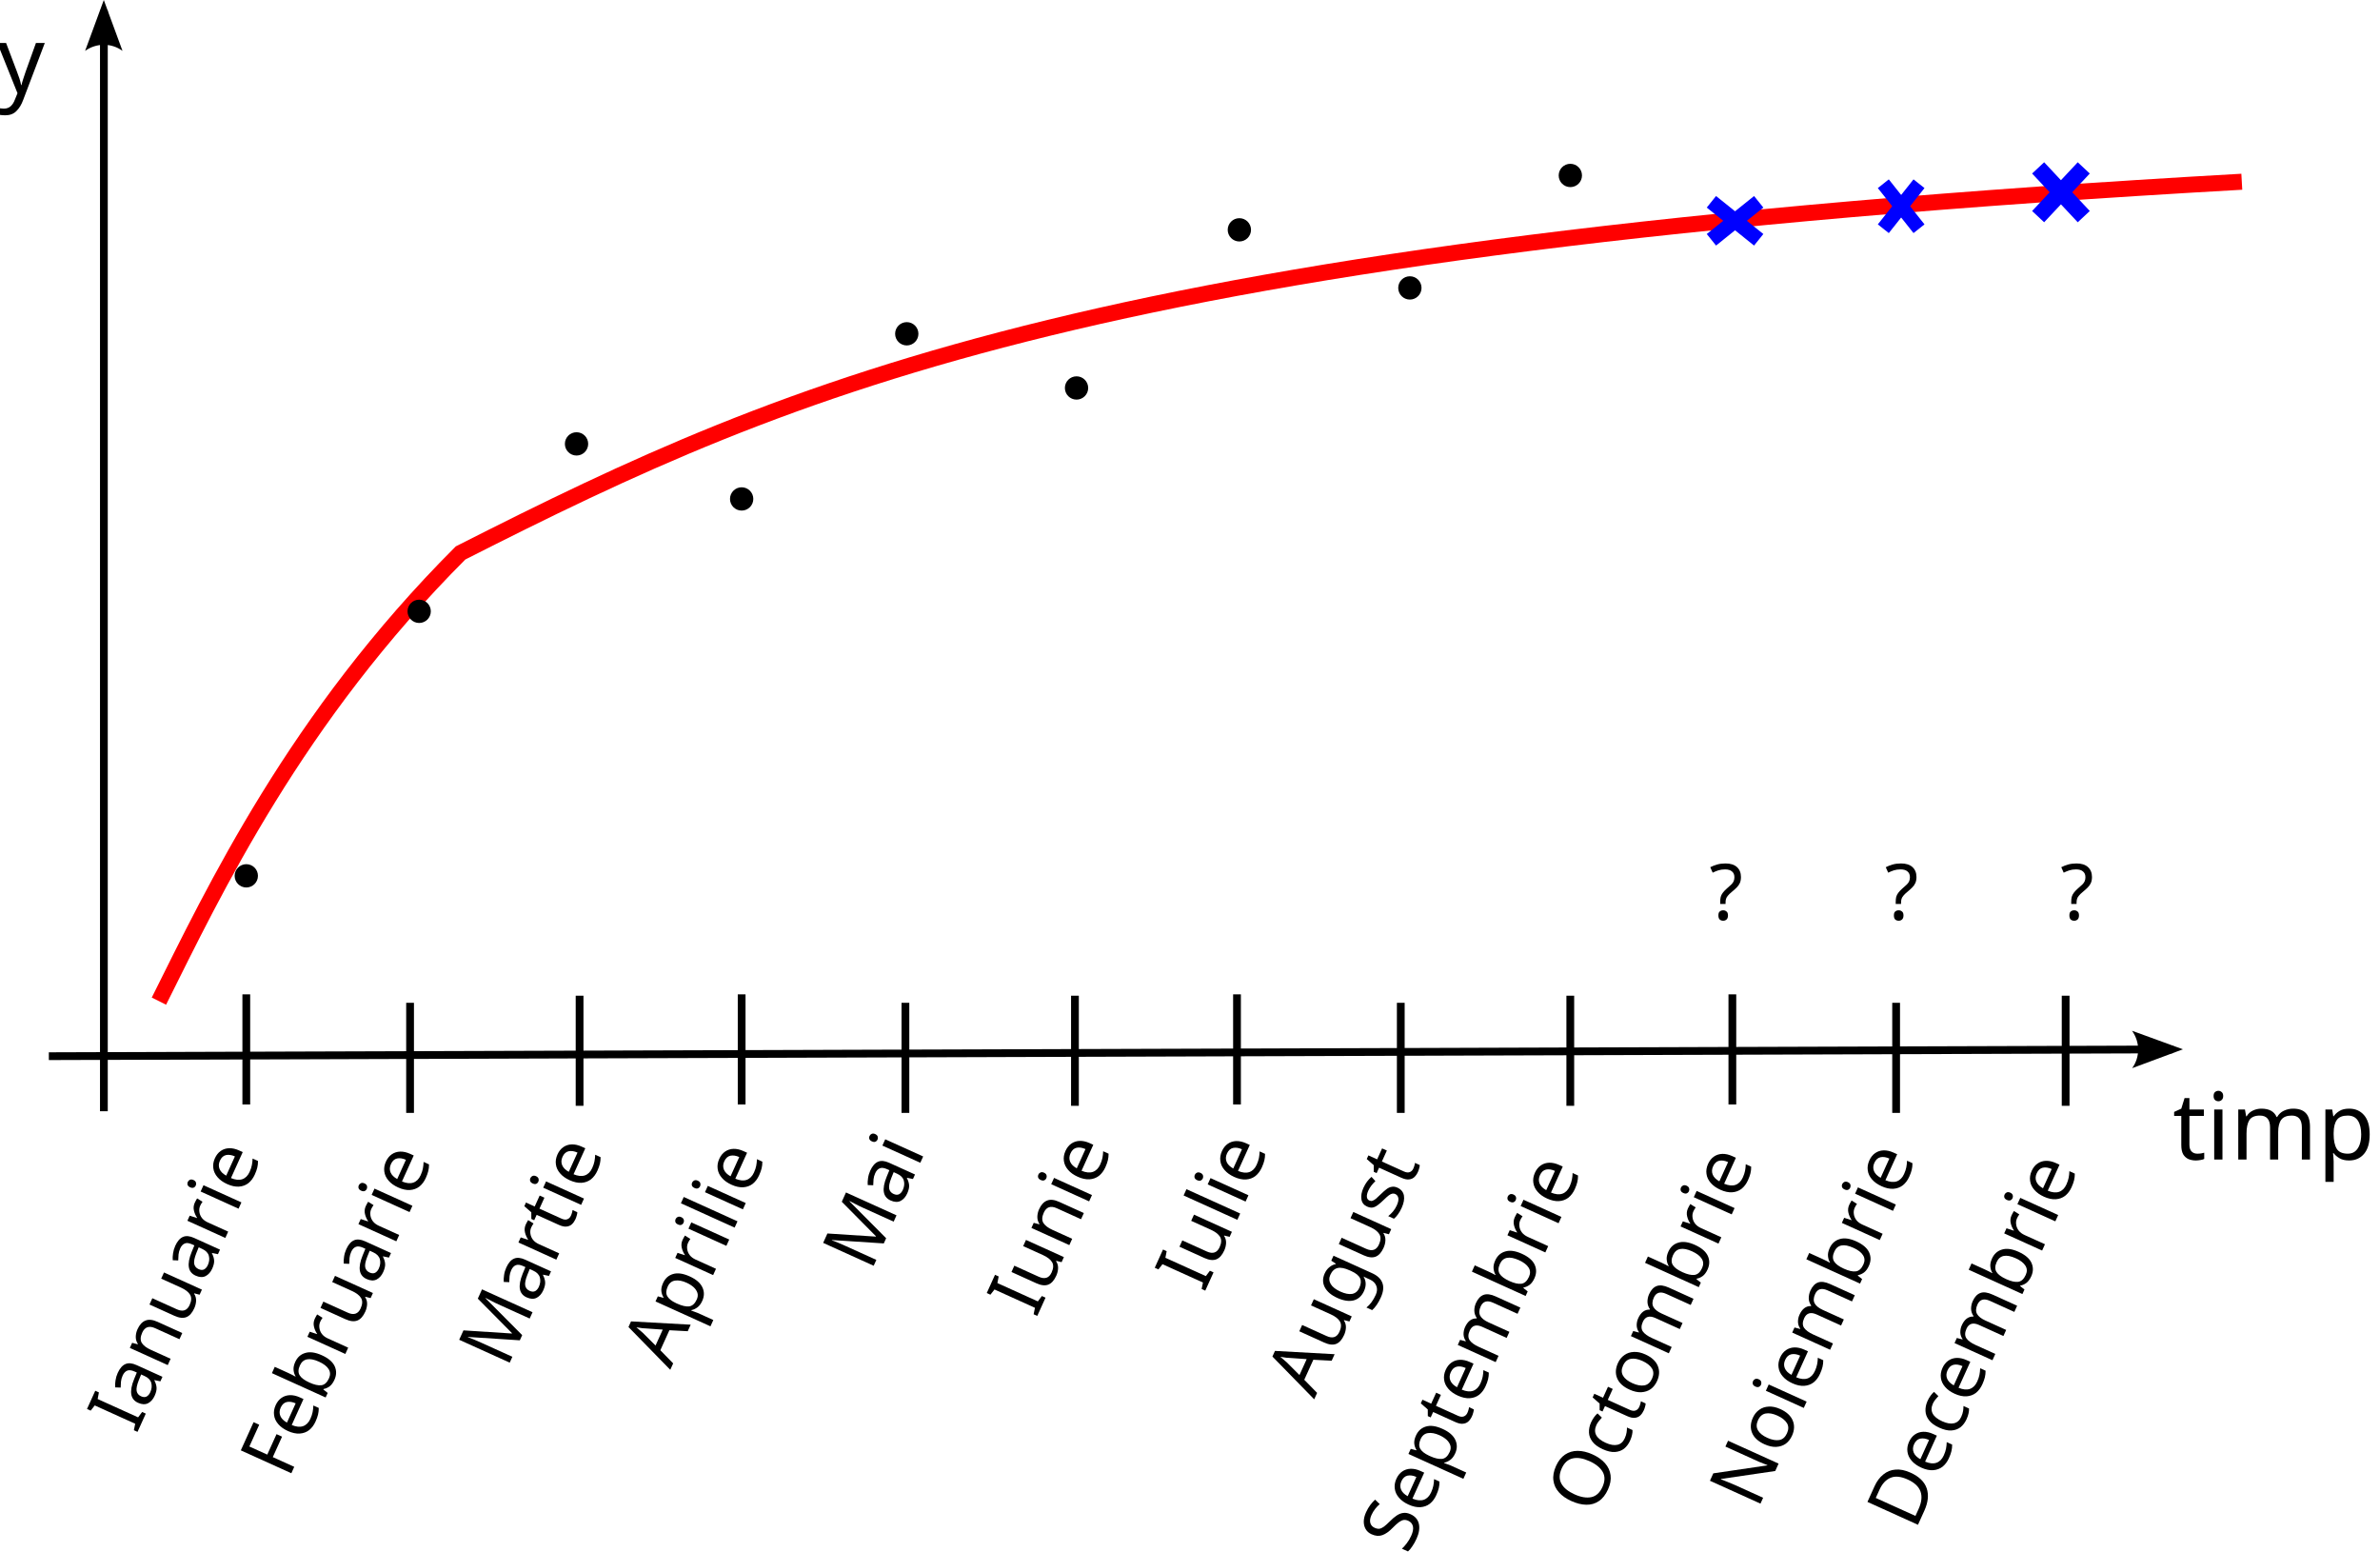
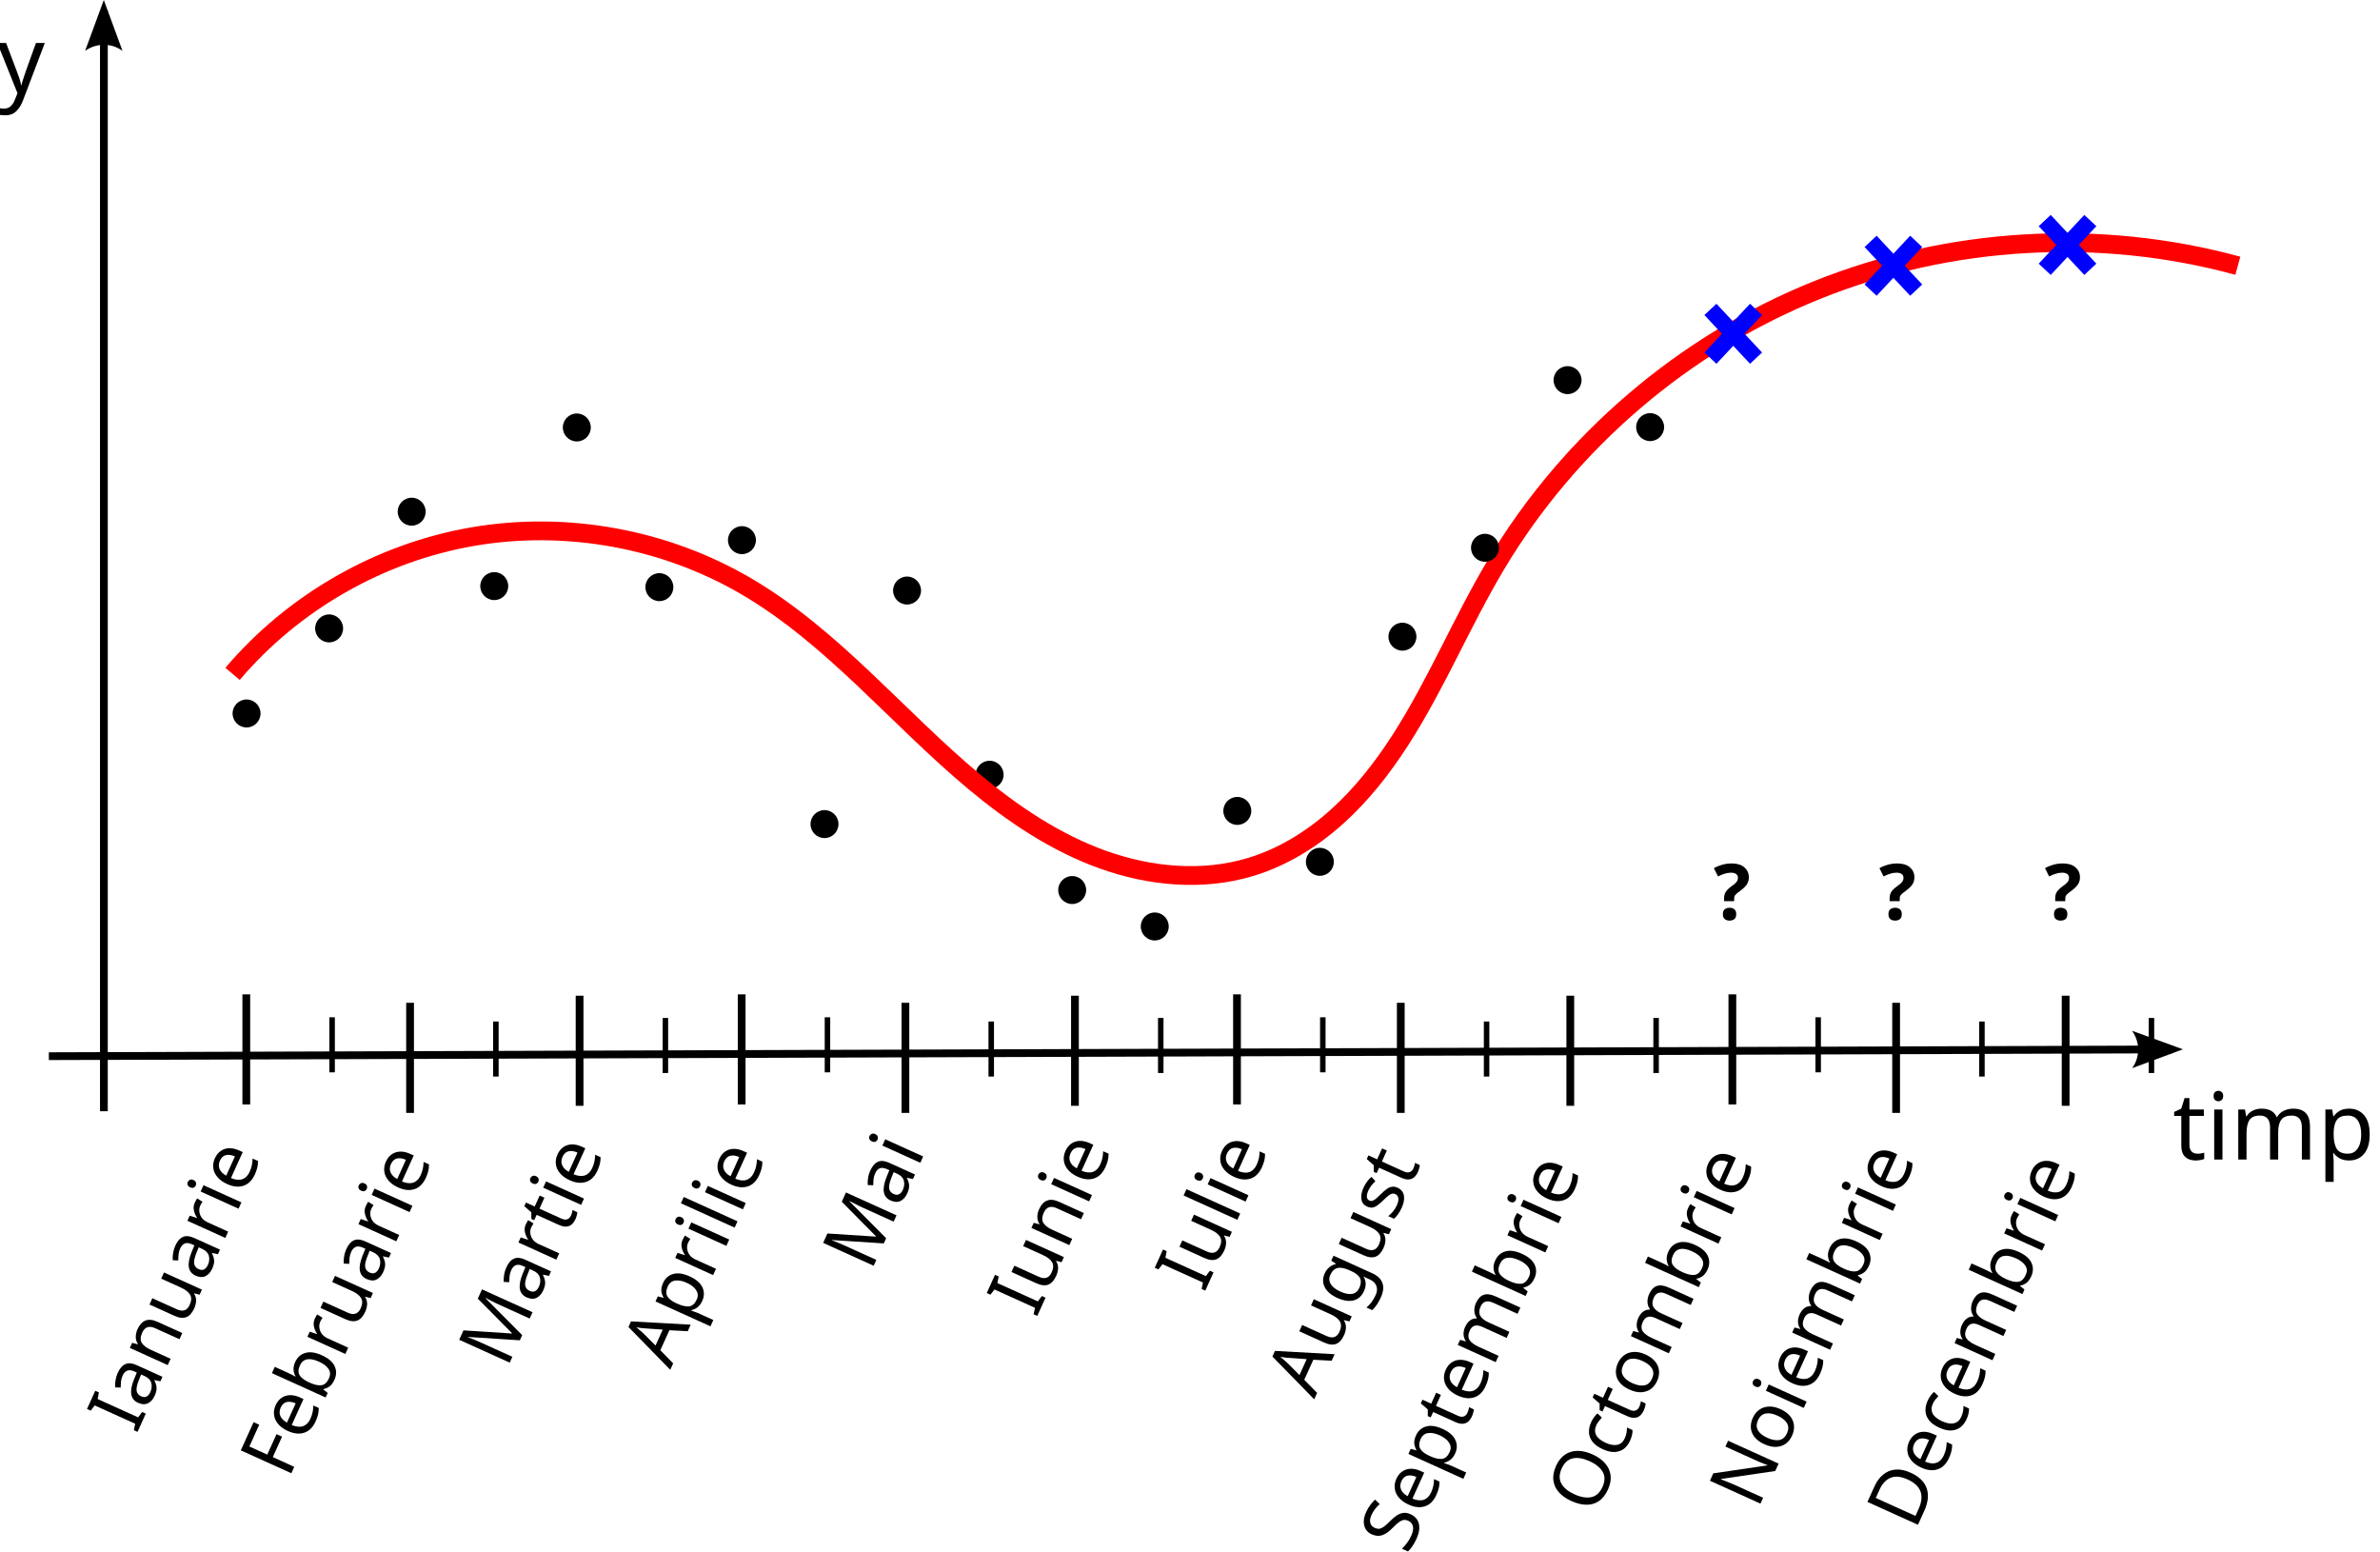
<svg xmlns="http://www.w3.org/2000/svg" width="306.439" height="199.748" id="svg2" version="1.0">
  <defs id="defs4">
    <marker orient="auto" refY="0" refX="0" id="Arrow2Mend" style="overflow:visible">
      <path id="path3798" style="fill-rule:evenodd;stroke-width:0.625;stroke-linejoin:round" d="M 8.719,4.034 -2.207,0.016 8.719,-4.002 c -1.745,2.372 -1.735,5.617 -6e-7,8.035 z" transform="scale(-0.6,-0.6)" />
    </marker>
    <marker orient="auto" refY="0" refX="0" id="Arrow2Mend-2" style="overflow:visible">
      <path id="path3798-2" style="fill-rule:evenodd;stroke-width:0.625;stroke-linejoin:round" d="M 8.719,4.034 -2.207,0.016 8.719,-4.002 c -1.745,2.372 -1.735,5.617 -6e-7,8.035 z" transform="scale(-0.6,-0.6)" />
    </marker>
  </defs>
  <g id="layer1" transform="translate(-280.0989,-754.273)">
    <path style="fill:none;stroke:#000000;stroke-width:0.999;stroke-linecap:butt;stroke-linejoin:miter;stroke-miterlimit:4;stroke-opacity:1;stroke-dasharray:none;marker-end:url(#Arrow2Mend)" d="m 293.474,897.329 0,-141.732" id="path2995" />
    <path style="fill:none;stroke:#000000;stroke-width:0.999;stroke-linecap:butt;stroke-linejoin:miter;stroke-miterlimit:4;stroke-opacity:1;stroke-dasharray:none;marker-end:url(#Arrow2Mend)" d="m 286.387,890.242 273.455,-0.872" id="path2995-3" />
-     <path style="fill:none;stroke:#ff0000;stroke-width:2.062;stroke-linecap:butt;stroke-linejoin:miter;stroke-miterlimit:4;stroke-opacity:1;stroke-dasharray:none" d="m 300.561,883.155 c 7.087,-14.173 17.578,-36.441 38.838,-57.7 43.157,-21.875 82.554,-39.51 229.346,-47.786" id="path4270" />
    <text xml:space="preserve" style="font-size:12px;font-style:normal;font-weight:normal;line-height:125%;letter-spacing:0px;word-spacing:0px;fill:#000000;fill-opacity:1;stroke:none;font-family:Sans" x="279.741" y="766.243" id="text7494">
      <tspan id="tspan7496" x="279.741" y="766.243">y</tspan>
    </text>
    <text xml:space="preserve" style="font-size:10px;font-style:normal;font-weight:normal;line-height:125%;letter-spacing:0px;word-spacing:0px;fill:#000000;fill-opacity:1;stroke:none;font-family:Sans" x="-732.633" y="658.417" id="text3480" transform="matrix(0.4124428,-0.9109835,0.9109835,0.4124428,0,0)">
      <tspan id="tspan3482" x="-732.633" y="658.417">Ianuarie</tspan>
    </text>
    <text xml:space="preserve" style="font-size:20px;font-style:normal;font-weight:normal;line-height:125%;letter-spacing:0px;word-spacing:0px;fill:#000000;fill-opacity:1;stroke:none;font-family:Sans" x="-729.877" y="678.655" id="text3484" transform="matrix(0.4124428,-0.9109835,0.9109835,0.4124428,0,0)">
      <tspan id="tspan3486" x="-729.877" y="678.655" style="font-size:10px">Februarie</tspan>
    </text>
    <text xml:space="preserve" style="font-size:10px;font-style:normal;font-weight:normal;line-height:125%;letter-spacing:0px;word-spacing:0px;fill:#000000;fill-opacity:1;stroke:none;font-family:Sans" x="-705.314" y="698.397" id="text3488" transform="matrix(0.4124428,-0.9109835,0.9109835,0.4124428,0,0)">
      <tspan id="tspan3490" x="-705.314" y="698.397">Martie</tspan>
    </text>
    <text xml:space="preserve" style="font-size:10px;font-style:normal;font-weight:normal;line-height:125%;letter-spacing:0px;word-spacing:0px;fill:#000000;fill-opacity:1;stroke:none;font-family:Sans" x="-696.655" y="717.608" id="text3492" transform="matrix(0.4124428,-0.9109835,0.9109835,0.4124428,0,0)">
      <tspan id="tspan3494" x="-696.655" y="717.608">Aprilie</tspan>
    </text>
    <text xml:space="preserve" style="font-size:10px;font-style:normal;font-weight:normal;line-height:125%;letter-spacing:0px;word-spacing:0px;fill:#000000;fill-opacity:1;stroke:none;font-family:Sans" x="-674.62" y="735.943" id="text3496" transform="matrix(0.4124428,-0.9109835,0.9109835,0.4124428,0,0)">
      <tspan id="tspan3498" x="-674.62" y="735.943">Mai</tspan>
    </text>
    <text xml:space="preserve" style="font-size:10px;font-style:normal;font-weight:normal;line-height:125%;letter-spacing:0px;word-spacing:0px;fill:#000000;fill-opacity:1;stroke:none;font-family:Sans" x="-671.253" y="757.796" id="text3500" transform="matrix(0.4124428,-0.9109835,0.9109835,0.4124428,0,0)">
      <tspan id="tspan3502" x="-671.253" y="757.796">Iunie</tspan>
    </text>
    <text xml:space="preserve" style="font-size:10px;font-style:normal;font-weight:normal;line-height:125%;letter-spacing:0px;word-spacing:0px;fill:#000000;fill-opacity:1;stroke:none;font-family:Sans" x="-659.366" y="776.159" id="text3504" transform="matrix(0.4124428,-0.9109835,0.9109835,0.4124428,0,0)">
      <tspan id="tspan3506" x="-659.366" y="776.159">Iulie</tspan>
    </text>
    <text xml:space="preserve" style="font-size:10px;font-style:normal;font-weight:normal;line-height:125%;letter-spacing:0px;word-spacing:0px;fill:#000000;fill-opacity:1;stroke:none;font-family:Sans" x="-665.923" y="794.708" id="text3508" transform="matrix(0.4124428,-0.9109835,0.9109835,0.4124428,0,0)">
      <tspan id="tspan3510" x="-665.923" y="794.708">August</tspan>
    </text>
    <text xml:space="preserve" style="font-size:10px;font-style:normal;font-weight:normal;line-height:125%;letter-spacing:0px;word-spacing:0px;fill:#000000;fill-opacity:1;stroke:none;font-family:Sans" x="-679.295" y="814.018" id="text3512" transform="matrix(0.4124428,-0.9109835,0.9109835,0.4124428,0,0)">
      <tspan id="tspan3514" x="-679.295" y="814.018">Septembrie</tspan>
    </text>
    <text xml:space="preserve" style="font-size:10px;font-style:normal;font-weight:normal;line-height:125%;letter-spacing:0px;word-spacing:0px;fill:#000000;fill-opacity:1;stroke:none;font-family:Sans" x="-664.805" y="833.858" id="text3516" transform="matrix(0.4124428,-0.9109835,0.9109835,0.4124428,0,0)">
      <tspan id="tspan3518" x="-664.805" y="833.858">Octombrie</tspan>
    </text>
    <text xml:space="preserve" style="font-size:10px;font-style:normal;font-weight:normal;line-height:125%;letter-spacing:0px;word-spacing:0px;fill:#000000;fill-opacity:1;stroke:none;font-family:Sans" x="-649.543" y="872.185" id="text3520" transform="matrix(0.4124428,-0.9109835,0.9109835,0.4124428,0,0)">
      <tspan id="tspan3522" x="-649.543" y="872.185">Decembrie</tspan>
    </text>
    <text xml:space="preserve" style="font-size:10px;font-style:normal;font-weight:normal;line-height:125%;letter-spacing:0px;word-spacing:0px;fill:#000000;fill-opacity:1;stroke:none;font-family:Sans" x="-655.426" y="852.589" id="text3516-6" transform="matrix(0.4124428,-0.9109835,0.9109835,0.4124428,0,0)">
      <tspan id="tspan3518-2" x="-655.426" y="852.589">Noiembrie</tspan>
    </text>
    <path style="fill:none;stroke:#000000;stroke-width:1px;stroke-linecap:butt;stroke-linejoin:miter;stroke-opacity:1" d="m 311.811,882.283 0,14.173" id="path3545" />
    <path style="fill:none;stroke:#000000;stroke-width:1px;stroke-linecap:butt;stroke-linejoin:miter;stroke-opacity:1" d="m 332.898,883.37 0,14.173" id="path3545-1" />
    <path style="fill:none;stroke:#000000;stroke-width:1px;stroke-linecap:butt;stroke-linejoin:miter;stroke-opacity:1" d="m 354.724,882.457 0,14.173" id="path3545-1-4" />
    <path style="fill:none;stroke:#000000;stroke-width:1px;stroke-linecap:butt;stroke-linejoin:miter;stroke-opacity:1" d="m 375.591,882.283 0,14.173" id="path3545-0" />
    <path style="fill:none;stroke:#000000;stroke-width:1px;stroke-linecap:butt;stroke-linejoin:miter;stroke-opacity:1" d="m 396.677,883.37 0,14.173" id="path3545-1-3" />
    <path style="fill:none;stroke:#000000;stroke-width:1px;stroke-linecap:butt;stroke-linejoin:miter;stroke-opacity:1" d="m 418.504,882.457 0,14.173" id="path3545-1-4-2" />
    <text xml:space="preserve" style="font-size:12px;font-style:normal;font-weight:normal;line-height:125%;letter-spacing:0px;word-spacing:0px;fill:#000000;fill-opacity:1;stroke:none;font-family:Sans" x="559.843" y="903.543" id="text7490-2">
      <tspan id="tspan7492-3" x="559.843" y="903.543">timp</tspan>
    </text>
    <path style="fill:none;stroke:#000000;stroke-width:1px;stroke-linecap:butt;stroke-linejoin:miter;stroke-opacity:1" d="m 439.37,882.283 0,14.173" id="path3545-5" />
    <path style="fill:none;stroke:#000000;stroke-width:1px;stroke-linecap:butt;stroke-linejoin:miter;stroke-opacity:1" d="m 460.457,883.37 0,14.173" id="path3545-1-0" />
    <path style="fill:none;stroke:#000000;stroke-width:1px;stroke-linecap:butt;stroke-linejoin:miter;stroke-opacity:1" d="m 482.283,882.457 0,14.173" id="path3545-1-4-0" />
    <path style="fill:none;stroke:#000000;stroke-width:1px;stroke-linecap:butt;stroke-linejoin:miter;stroke-opacity:1" d="m 503.15,882.283 0,14.173" id="path3545-0-4" />
    <path style="fill:none;stroke:#000000;stroke-width:1px;stroke-linecap:butt;stroke-linejoin:miter;stroke-opacity:1" d="m 524.236,883.37 0,14.173" id="path3545-1-3-1" />
    <path style="fill:none;stroke:#000000;stroke-width:1px;stroke-linecap:butt;stroke-linejoin:miter;stroke-opacity:1" d="m 546.063,882.457 0,14.173" id="path3545-1-4-2-4" />
-     <path id="path3646" style="fill:#000000;stroke:none" d="m 313.311,861.024 c 0,0.828 -0.672,1.5 -1.5,1.5 -0.828,0 -1.5,-0.672 -1.5,-1.5 0,-0.828 0.672,-1.5 1.5,-1.5 0.828,0 1.5,0.672 1.5,1.5 z" transform="translate(0,6)" />
-     <path id="path3648" style="fill:#000000;stroke:none" d="m 334.571,839.764 c 0,0.828 -0.672,1.5 -1.5,1.5 -0.828,0 -1.5,-0.672 -1.5,-1.5 0,-0.828 0.672,-1.5 1.5,-1.5 0.828,0 1.5,0.672 1.5,1.5 z" transform="translate(0.9987384,-6.791421)" />
-     <path id="path3650" style="fill:#000000;stroke:none" d="m 355.831,811.417 c 0,0.828 -0.672,1.5 -1.5,1.5 -0.828,0 -1.5,-0.672 -1.5,-1.5 0,-0.828 0.672,-1.5 1.5,-1.5 0.828,0 1.5,0.672 1.5,1.5 z" />
-     <path id="path3652" style="fill:#000000;stroke:none" d="m 377.091,818.504 c 0,0.828 -0.672,1.5 -1.5,1.5 -0.828,0 -1.5,-0.672 -1.5,-1.5 0,-0.828 0.672,-1.5 1.5,-1.5 0.828,0 1.5,0.672 1.5,1.5 z" />
-     <path id="path3654" style="fill:#000000;stroke:none" d="m 398.35,797.244 c 0,0.828 -0.672,1.5 -1.5,1.5 -0.828,0 -1.5,-0.672 -1.5,-1.5 0,-0.828 0.672,-1.5 1.5,-1.5 0.828,0 1.5,0.672 1.5,1.5 z" />
-     <path id="path3656" style="fill:#000000;stroke:none" d="m 419.61,825.591 c 0,0.828 -0.672,1.5 -1.5,1.5 -0.828,0 -1.5,-0.672 -1.5,-1.5 0,-0.828 0.672,-1.5 1.5,-1.5 0.828,0 1.5,0.672 1.5,1.5 z" transform="translate(0.599243,-21.373)" />
-     <path id="path3658" style="fill:#000000;stroke:none" d="m 433.783,797.244 c 0,0.828 -0.672,1.5 -1.5,1.5 -0.828,0 -1.5,-0.672 -1.5,-1.5 0,-0.828 0.672,-1.5 1.5,-1.5 0.828,0 1.5,0.672 1.5,1.5 z" transform="translate(7.390664,-13.38309)" />
-     <path id="path3660" style="fill:#000000;stroke:none" d="m 462.13,818.504 c 0,0.828 -0.672,1.5 -1.5,1.5 -0.828,0 -1.5,-0.672 -1.5,-1.5 0,-0.828 0.672,-1.5 1.5,-1.5 0.828,0 1.5,0.672 1.5,1.5 z" transform="translate(0.9987384,-27.16568)" />
-     <path id="path3662" style="fill:#000000;stroke:none" d="m 483.39,811.417 c 0,0.828 -0.672,1.5 -1.5,1.5 -0.828,0 -1.5,-0.672 -1.5,-1.5 0,-0.828 0.672,-1.5 1.5,-1.5 0.828,0 1.5,0.672 1.5,1.5 z" transform="translate(0.3994954,-34.55635)" />
-     <path style="fill:#0044aa;stroke:#0000ff;stroke-width:1.908;stroke-linecap:butt;stroke-linejoin:miter;stroke-miterlimit:4;stroke-opacity:1;stroke-dasharray:none" d="m 500.452,780.251 6.09,4.891" id="path3676" />
-     <path style="fill:#0044aa;stroke:#0000ff;stroke-width:1.908;stroke-linecap:butt;stroke-linejoin:miter;stroke-miterlimit:4;stroke-opacity:1;stroke-dasharray:none" d="m 506.542,780.251 -6.09,4.891" id="path3678" />
-     <path style="fill:#0044aa;stroke:#0000ff;stroke-width:1.804;stroke-linecap:butt;stroke-linejoin:miter;stroke-miterlimit:4;stroke-opacity:1;stroke-dasharray:none" d="m 522.586,777.925 4.596,5.794" id="path3676-8" />
-     <path style="fill:#0044aa;stroke:#0000ff;stroke-width:1.804;stroke-linecap:butt;stroke-linejoin:miter;stroke-miterlimit:4;stroke-opacity:1;stroke-dasharray:none" d="m 527.182,777.925 -4.596,5.794" id="path3678-4" />
-     <path style="fill:#0044aa;stroke:#0000ff;stroke-width:2.123;stroke-linecap:butt;stroke-linejoin:miter;stroke-miterlimit:4;stroke-opacity:1;stroke-dasharray:none" d="m 542.52,775.887 5.875,6.275" id="path3676-8-6" />
-     <path style="fill:#0044aa;stroke:#0000ff;stroke-width:2.123;stroke-linecap:butt;stroke-linejoin:miter;stroke-miterlimit:4;stroke-opacity:1;stroke-dasharray:none" d="m 548.395,775.887 -5.875,6.275" id="path3678-4-2" />
-     <text xml:space="preserve" style="font-size:10px;font-style:normal;font-weight:normal;line-height:125%;letter-spacing:0px;word-spacing:0px;fill:#000000;fill-opacity:1;stroke:none;font-family:Sans" x="500.178" y="872.665" id="text4502">
-       <tspan id="tspan4504" x="500.178" y="872.665">?</tspan>
+     <path id="path3646" style="fill:#000000;stroke:none" d="m 313.311,861.024 a 1.5,1.5 0 1 1 -3,0 1.5,1.5 0 1 1 3,0 z" transform="matrix(1.2,0,0,1.2,-62.32818,-187.1072)" />
+     <path id="path3648" style="fill:#000000;stroke:none" d="m 334.571,839.764 a 1.5,1.5 0 1 1 -3,0 1.5,1.5 0 1 1 3,0 z" transform="matrix(1.2,0,0,1.2,-77.20956,-172.5459)" />
+     <path id="path3650" style="fill:#000000;stroke:none" d="m 355.831,811.417 a 1.5,1.5 0 1 1 -3,0 1.5,1.5 0 1 1 3,0 z" transform="matrix(1.2,0,0,1.2,-70.83011,-164.3962)" />
+     <path id="path3652" style="fill:#000000;stroke:none" d="m 377.091,818.504 a 1.5,1.5 0 1 1 -3,0 1.5,1.5 0 1 1 3,0 z" transform="matrix(1.2,0,0,1.2,-75.0811,-158.3962)" />
+     <path id="path3654" style="fill:#000000;stroke:none" d="m 398.35,797.244 a 1.5,1.5 0 1 1 -3,0 1.5,1.5 0 1 1 3,0 z" transform="matrix(1.2,0,0,1.2,-79.33209,-126.3962)" />
+     <path id="path3656" style="fill:#000000;stroke:none" d="m 419.61,825.591 a 1.5,1.5 0 1 1 -3,0 1.5,1.5 0 1 1 3,0 z" transform="matrix(1.2,0,0,1.2,-62.32223,-132.0438)" />
+     <path id="path3658" style="fill:#000000;stroke:none" d="m 433.783,797.244 a 1.5,1.5 0 1 1 -3,0 1.5,1.5 0 1 1 3,0 z" transform="matrix(1.2,0,0,1.2,-58.06925,-120.4559)" />
+     <path id="path3660" style="fill:#000000;stroke:none" d="m 462.13,818.504 a 1.5,1.5 0 1 1 -3,0 1.5,1.5 0 1 1 3,0 z" transform="matrix(1.2,0,0,1.2,-70.82418,-178.995)" />
+     <path id="path3662" style="fill:#000000;stroke:none" d="m 483.39,811.417 a 1.5,1.5 0 1 1 -3,0 1.5,1.5 0 1 1 3,0 z" transform="matrix(1.2,0,0,1.2,-170.7489,-119.6943)" />
+     <text xml:space="preserve" style="font-size:10px;font-style:normal;font-weight:bold;line-height:125%;letter-spacing:0px;word-spacing:0px;fill:#000000;fill-opacity:1;stroke:none;font-family:Sans;-inkscape-font-specification:Sans Bold" x="500.743" y="872.665" id="text4502">
+       <tspan id="tspan4504" x="500.743" y="872.665">?</tspan>
    </text>
-     <text xml:space="preserve" style="font-size:10px;font-style:normal;font-weight:normal;line-height:125%;letter-spacing:0px;word-spacing:0px;fill:#000000;fill-opacity:1;stroke:none;font-family:Sans" x="522.777" y="872.665" id="text4506">
-       <tspan id="tspan4508" x="522.777" y="872.665">?</tspan>
+     <path style="fill:none;stroke:#ff0000;stroke-width:2.417;stroke-linecap:butt;stroke-linejoin:miter;stroke-miterlimit:4;stroke-opacity:1;stroke-dasharray:none" d="m 310.042,841.026 c 7.85,-9.259 19.028,-15.636 30.994,-17.682 11.966,-2.045 24.627,0.256 35.108,6.382 11.168,6.528 19.475,16.912 29.408,25.201 4.966,4.144 10.426,7.81 16.513,10 6.086,2.19 12.859,2.828 19.051,0.958 4.118,-1.244 7.868,-3.557 11.073,-6.427 3.205,-2.869 5.883,-6.288 8.211,-9.905 4.656,-7.235 7.939,-15.267 12.354,-22.651 9.453,-15.81 24.185,-28.402 41.274,-35.278 17.089,-6.876 36.437,-7.997 54.206,-3.14" id="path3059" />
+     <text xml:space="preserve" style="font-size:10px;font-style:normal;font-weight:bold;line-height:125%;letter-spacing:0px;word-spacing:0px;fill:#000000;fill-opacity:1;stroke:none;font-family:Sans;-inkscape-font-specification:Sans Bold" x="522.059" y="872.665" id="text4506">
+       <tspan id="tspan4508" x="522.059" y="872.665">?</tspan>
    </text>
-     <text xml:space="preserve" style="font-size:10px;font-style:normal;font-weight:normal;line-height:125%;letter-spacing:0px;word-spacing:0px;fill:#000000;fill-opacity:1;stroke:none;font-family:Sans" x="545.376" y="872.665" id="text4510">
-       <tspan id="tspan4512" x="545.376" y="872.665">?</tspan>
+     <text xml:space="preserve" style="font-size:10px;font-style:normal;font-weight:bold;line-height:125%;letter-spacing:0px;word-spacing:0px;fill:#000000;fill-opacity:1;stroke:none;font-family:Sans;-inkscape-font-specification:Sans Bold" x="543.376" y="872.665" id="text4510">
+       <tspan id="tspan4512" x="543.376" y="872.665">?</tspan>
    </text>
+     <g id="g3970" transform="translate(0.8474576,6.779661)">
+       <path id="path3676-8-6" d="m 542.52,775.887 5.875,6.275" style="fill:#0044aa;stroke:#0000ff;stroke-width:2.123;stroke-linecap:butt;stroke-linejoin:miter;stroke-miterlimit:4;stroke-opacity:1;stroke-dasharray:none" />
+       <path id="path3678-4-2" d="m 548.395,775.887 -5.875,6.275" style="fill:#0044aa;stroke:#0000ff;stroke-width:2.123;stroke-linecap:butt;stroke-linejoin:miter;stroke-miterlimit:4;stroke-opacity:1;stroke-dasharray:none" />
+     </g>
+     <path style="fill:none;stroke:#000000;stroke-width:0.707px;stroke-linecap:butt;stroke-linejoin:miter;stroke-opacity:1" d="m 322.86,885.234 0,7.087" id="path3545-6" />
+     <path style="fill:none;stroke:#000000;stroke-width:0.707px;stroke-linecap:butt;stroke-linejoin:miter;stroke-opacity:1" d="m 343.947,885.777 0,7.087" id="path3545-1-48" />
+     <path style="fill:none;stroke:#000000;stroke-width:0.707px;stroke-linecap:butt;stroke-linejoin:miter;stroke-opacity:1" d="m 365.773,885.321 0,7.087" id="path3545-1-4-8" />
+     <path style="fill:none;stroke:#000000;stroke-width:0.707px;stroke-linecap:butt;stroke-linejoin:miter;stroke-opacity:1" d="m 386.639,885.234 0,7.087" id="path3545-0-8" />
+     <path style="fill:none;stroke:#000000;stroke-width:0.707px;stroke-linecap:butt;stroke-linejoin:miter;stroke-opacity:1" d="m 407.726,885.777 0,7.087" id="path3545-1-3-5" />
+     <path style="fill:none;stroke:#000000;stroke-width:0.707px;stroke-linecap:butt;stroke-linejoin:miter;stroke-opacity:1" d="m 429.553,885.321 0,7.087" id="path3545-1-4-2-42" />
+     <path style="fill:none;stroke:#000000;stroke-width:0.707px;stroke-linecap:butt;stroke-linejoin:miter;stroke-opacity:1" d="m 450.419,885.234 0,7.087" id="path3545-5-8" />
+     <path style="fill:none;stroke:#000000;stroke-width:0.707px;stroke-linecap:butt;stroke-linejoin:miter;stroke-opacity:1" d="m 471.506,885.777 0,7.087" id="path3545-1-0-9" />
+     <path style="fill:none;stroke:#000000;stroke-width:0.707px;stroke-linecap:butt;stroke-linejoin:miter;stroke-opacity:1" d="m 493.332,885.321 0,7.087" id="path3545-1-4-0-4" />
+     <path style="fill:none;stroke:#000000;stroke-width:0.707px;stroke-linecap:butt;stroke-linejoin:miter;stroke-opacity:1" d="m 514.199,885.234 0,7.087" id="path3545-0-4-5" />
+     <path style="fill:none;stroke:#000000;stroke-width:0.707px;stroke-linecap:butt;stroke-linejoin:miter;stroke-opacity:1" d="m 535.285,885.777 0,7.087" id="path3545-1-3-1-8" />
+     <path style="fill:none;stroke:#000000;stroke-width:0.707px;stroke-linecap:butt;stroke-linejoin:miter;stroke-opacity:1" d="m 557.112,885.321 0,7.087" id="path3545-1-4-2-4-5" />
+     <path id="path3646-7" style="fill:#000000;stroke:none" d="m 313.311,861.024 a 1.5,1.5 0 1 1 -3,0 1.5,1.5 0 1 1 3,0 z" transform="matrix(1.2,0,0,1.2,-41.06735,-213.0819)" />
+     <path id="path3648-9" style="fill:#000000;stroke:none" d="m 334.571,839.764 a 1.5,1.5 0 1 1 -3,0 1.5,1.5 0 1 1 3,0 z" transform="matrix(1.2,0,0,1.2,-55.94873,-177.9909)" />
+     <path transform="matrix(1.2,0,0,1.2,-60.19969,-143.8412)" id="path3650-8" style="fill:#000000;stroke:none" d="m 355.831,811.417 a 1.5,1.5 0 1 1 -3,0 1.5,1.5 0 1 1 3,0 z" />
+     <path transform="matrix(1.2,0,0,1.2,-64.45068,-121.8412)" id="path3652-9" style="fill:#000000;stroke:none" d="m 377.091,818.504 a 1.5,1.5 0 1 1 -3,0 1.5,1.5 0 1 1 3,0 z" />
+     <path transform="matrix(1.2,0,0,1.2,-58.07127,-87.84122)" id="path3654-9" style="fill:#000000;stroke:none" d="m 398.35,797.244 a 1.5,1.5 0 1 1 -3,0 1.5,1.5 0 1 1 3,0 z" />
+     <path id="path3656-6" style="fill:#000000;stroke:none" d="m 419.61,825.591 a 1.5,1.5 0 1 1 -3,0 1.5,1.5 0 1 1 3,0 z" transform="matrix(1.2,0,0,1.2,-51.69181,-125.4888)" />
+     <path id="path3658-5" style="fill:#000000;stroke:none" d="m 433.783,797.244 a 1.5,1.5 0 1 1 -3,0 1.5,1.5 0 1 1 3,0 z" transform="matrix(1.2,0,0,1.2,-47.43884,-131.9009)" />
+     <path id="path3660-0" style="fill:#000000;stroke:none" d="m 462.13,818.504 a 1.5,1.5 0 1 1 -3,0 1.5,1.5 0 1 1 3,0 z" transform="matrix(1.2,0,0,1.2,-60.19376,-172.9471)" />
+     <path id="path3662-9" style="fill:#000000;stroke:none" d="m 483.39,811.417 a 1.5,1.5 0 1 1 -3,0 1.5,1.5 0 1 1 3,0 z" transform="matrix(1.2,0,0,1.2,-149.4881,-100.1563)" />
+     <g id="g3966" transform="translate(-11.01695,2.824859)">
+       <path id="path3676-8-6-9" d="m 531.964,782.522 5.875,6.275" style="fill:#0044aa;stroke:#0000ff;stroke-width:2.123;stroke-linecap:butt;stroke-linejoin:miter;stroke-miterlimit:4;stroke-opacity:1;stroke-dasharray:none" />
+       <path id="path3678-4-2-4" d="m 537.839,782.522 -5.875,6.275" style="fill:#0044aa;stroke:#0000ff;stroke-width:2.123;stroke-linecap:butt;stroke-linejoin:miter;stroke-miterlimit:4;stroke-opacity:1;stroke-dasharray:none" />
+     </g>
+     <g id="g3974" transform="translate(-0.2824859,-1.694915)">
+       <path id="path3676-8-6-98" d="m 500.608,795.799 5.875,6.275" style="fill:#0044aa;stroke:#0000ff;stroke-width:2.123;stroke-linecap:butt;stroke-linejoin:miter;stroke-miterlimit:4;stroke-opacity:1;stroke-dasharray:none" />
+       <path id="path3678-4-2-6" d="m 506.483,795.799 -5.875,6.275" style="fill:#0044aa;stroke:#0000ff;stroke-width:2.123;stroke-linecap:butt;stroke-linejoin:miter;stroke-miterlimit:4;stroke-opacity:1;stroke-dasharray:none" />
+     </g>
  </g>
</svg>
